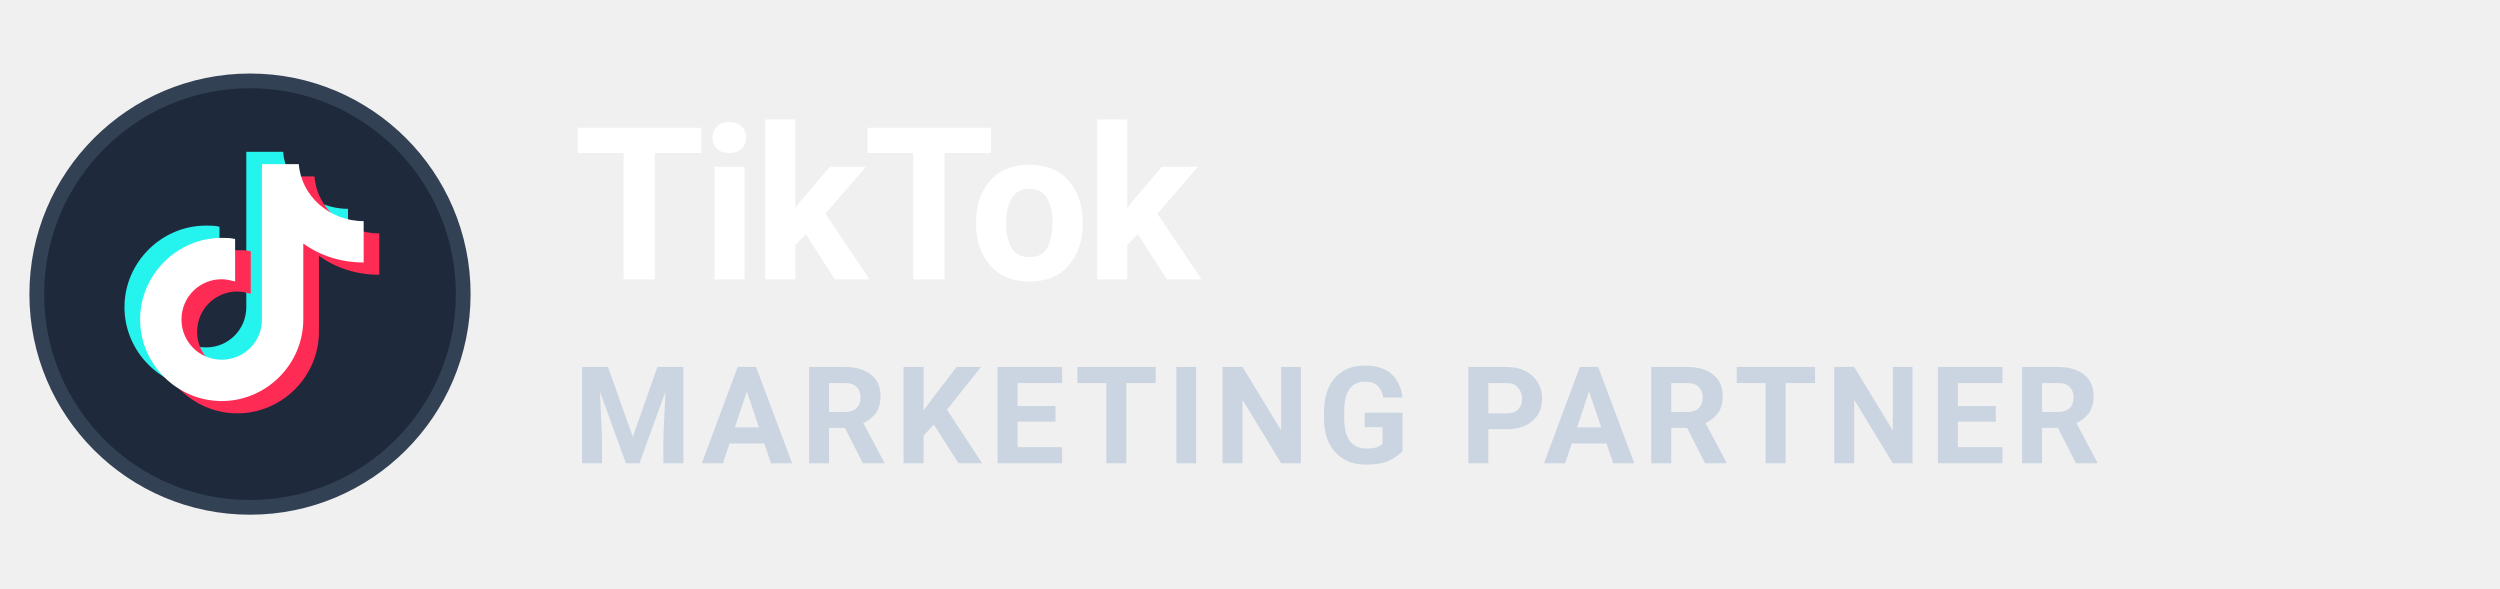
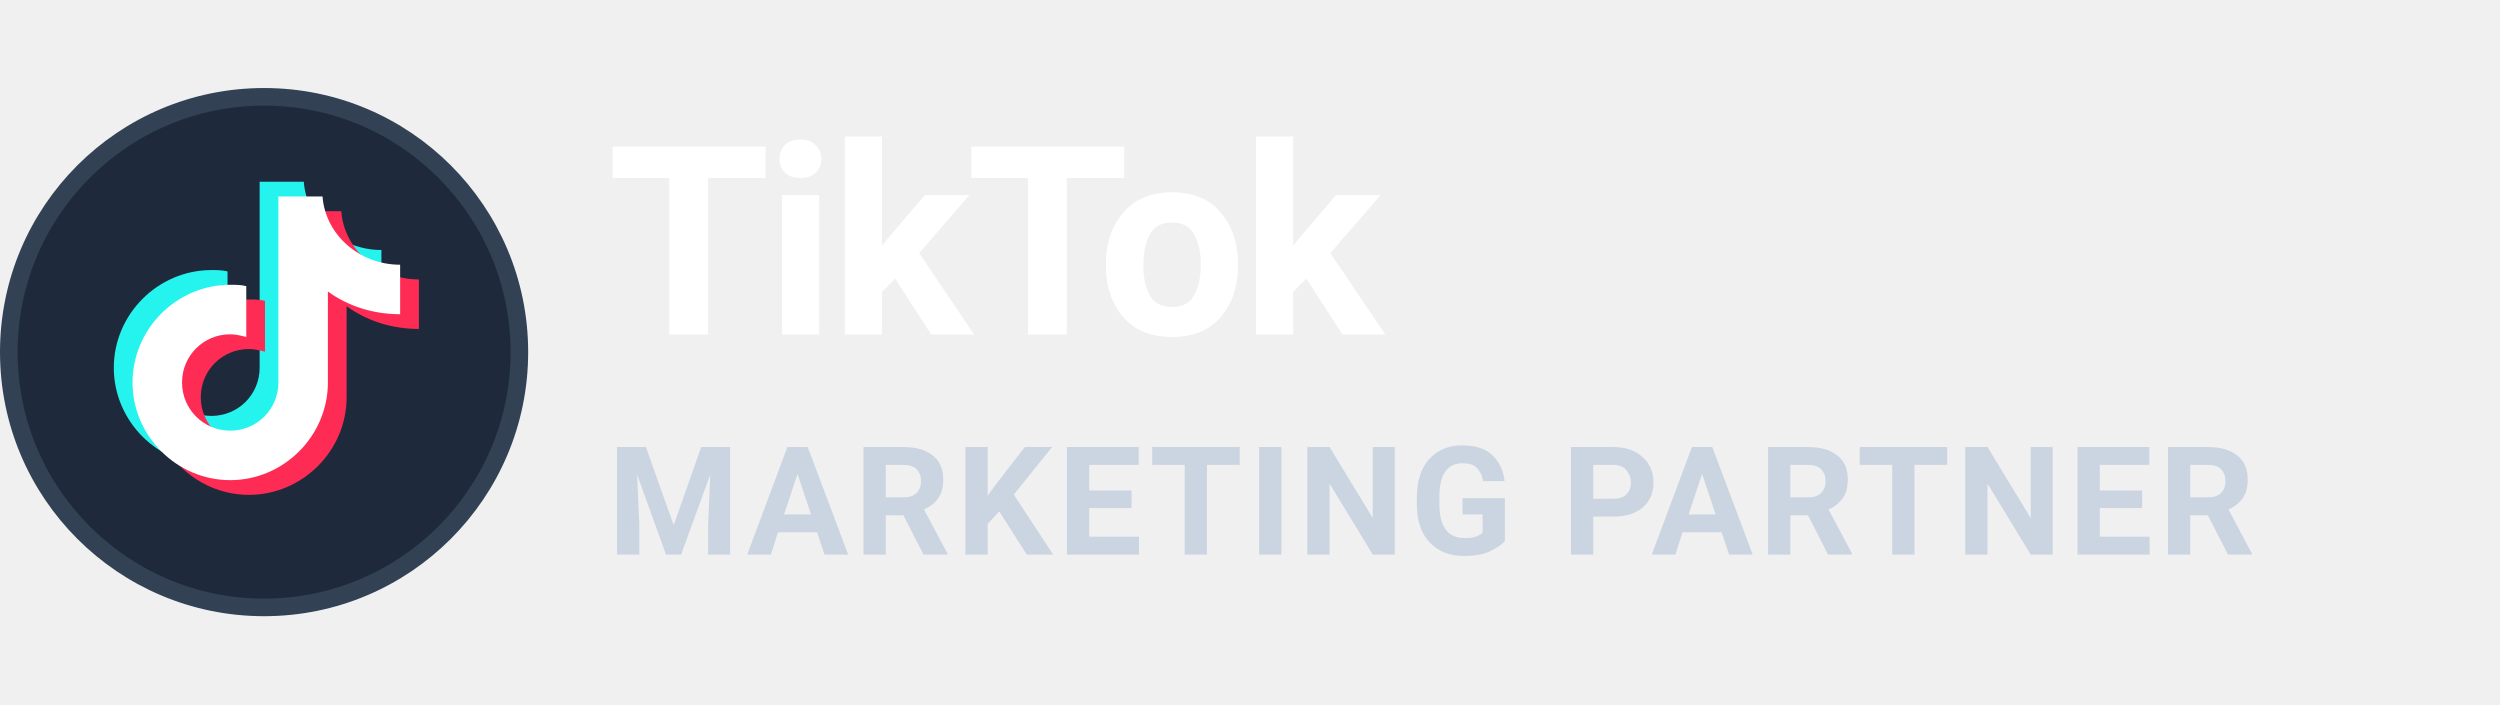
- <svg xmlns="http://www.w3.org/2000/svg" width="170" height="40" viewBox="0 0 170 40" fill="none">
-   <circle cx="17" cy="20" r="14.5" fill="#1E293B" stroke="#334155" stroke-width="1" />
-   <g transform="translate(5.5, 8.5) scale(0.76)">
+ <svg xmlns="http://www.w3.org/2000/svg" viewBox="0 0 142 40" fill="none">
+   <circle cx="15" cy="20" r="14.5" fill="#1E293B" stroke="#334155" stroke-width="1" />
+   <g transform="translate(3.5, 8.5) scale(0.76)">
    <path d="M16.2 3.5V17.4C16.2 19.4 14.6 21 12.6 21C10.6 21 9 19.4 9 17.4C9 15.4 10.6 13.8 12.6 13.8C13 13.8 13.4 13.9 13.8 14V10.2C13.4 10.1 13 10.1 12.6 10.1C8.6 10.1 5.3 13.4 5.3 17.4C5.3 21.4 8.6 24.7 12.6 24.7C16.6 24.7 19.9 21.4 19.9 17.4V10.6C21.4 11.7 23.3 12.3 25.3 12.3V8.6C22.2 8.6 19.7 6.3 19.5 3.5H16.2Z" fill="#25F4EE" transform="translate(-1.4, -1.1)" />
    <path d="M16.2 3.5V17.4C16.2 19.4 14.6 21 12.6 21C10.6 21 9 19.4 9 17.4C9 15.4 10.6 13.8 12.6 13.8C13 13.8 13.4 13.9 13.8 14V10.2C13.4 10.1 13 10.1 12.6 10.1C8.6 10.1 5.3 13.4 5.3 17.4C5.3 21.4 8.6 24.7 12.6 24.7C16.6 24.7 19.9 21.4 19.9 17.4V10.6C21.4 11.7 23.3 12.3 25.3 12.3V8.6C22.2 8.6 19.7 6.3 19.5 3.5H16.2Z" fill="#FE2C55" transform="translate(1.4, 1.1)" />
    <path d="M16.2 3.5V17.4C16.2 19.4 14.6 21 12.6 21C10.6 21 9 19.4 9 17.4C9 15.4 10.6 13.8 12.6 13.8C13 13.8 13.4 13.9 13.8 14V10.2C13.4 10.1 13 10.1 12.6 10.1C8.6 10.1 5.3 13.4 5.3 17.4C5.3 21.4 8.6 24.7 12.6 24.7C16.6 24.7 19.9 21.4 19.9 17.4V10.6C21.4 11.7 23.3 12.3 25.3 12.3V8.6C22.2 8.6 19.7 6.3 19.5 3.5H16.2Z" fill="#FFFFFF" />
  </g>
-   <text x="39" y="19" font-family="-apple-system, BlinkMacSystemFont, 'Segoe UI', Roboto, sans-serif" font-size="14.5" font-weight="700" letter-spacing="-0.02em" fill="#FFFFFF">TikTok</text>
-   <text x="39" y="31.5" font-family="-apple-system, BlinkMacSystemFont, 'Segoe UI', Roboto, sans-serif" font-size="9.2" font-weight="700" letter-spacing="0.06em" fill="#CBD5E1">MARKETING PARTNER</text>
+   <text x="34.5" y="19" font-family="-apple-system, BlinkMacSystemFont, 'Segoe UI', Roboto, sans-serif" font-size="15" font-weight="700" letter-spacing="-0.02em" fill="#FFFFFF">TikTok</text>
+   <text x="34.5" y="31.5" font-family="-apple-system, BlinkMacSystemFont, 'Segoe UI', Roboto, sans-serif" font-size="8.6" font-weight="700" letter-spacing="0.035em" fill="#CBD5E1">MARKETING PARTNER</text>
</svg>
